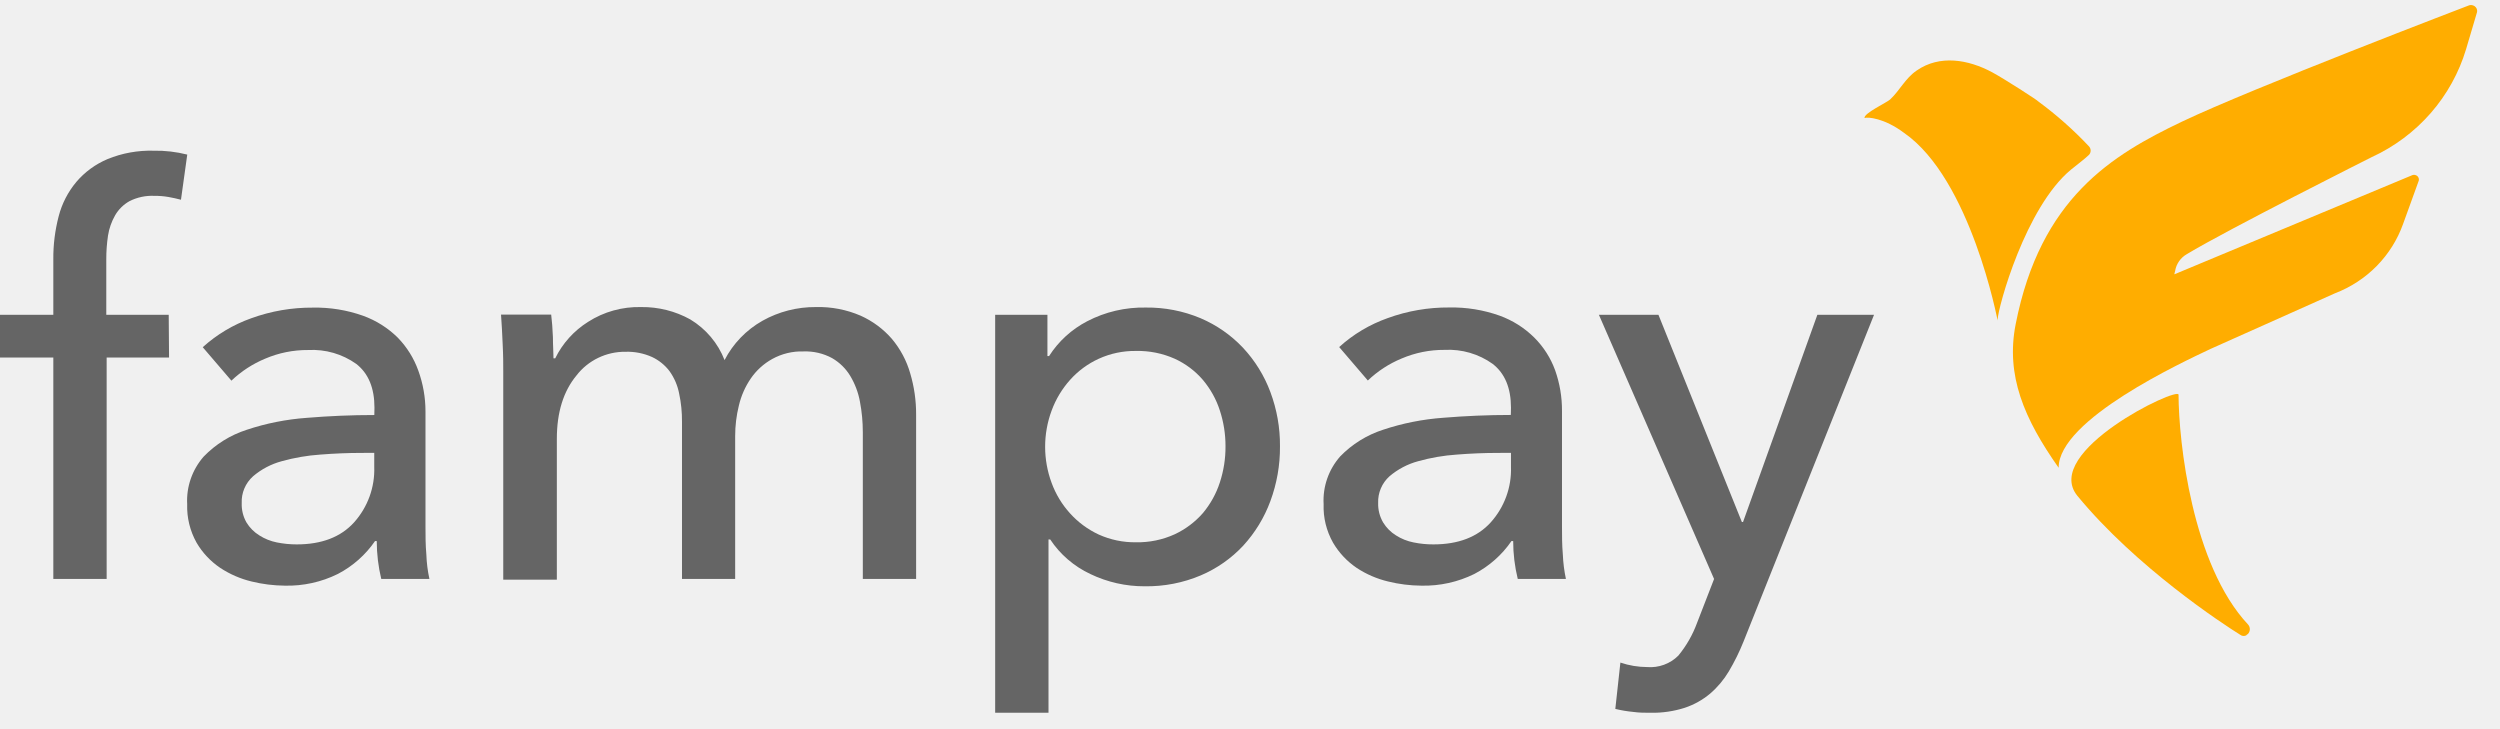
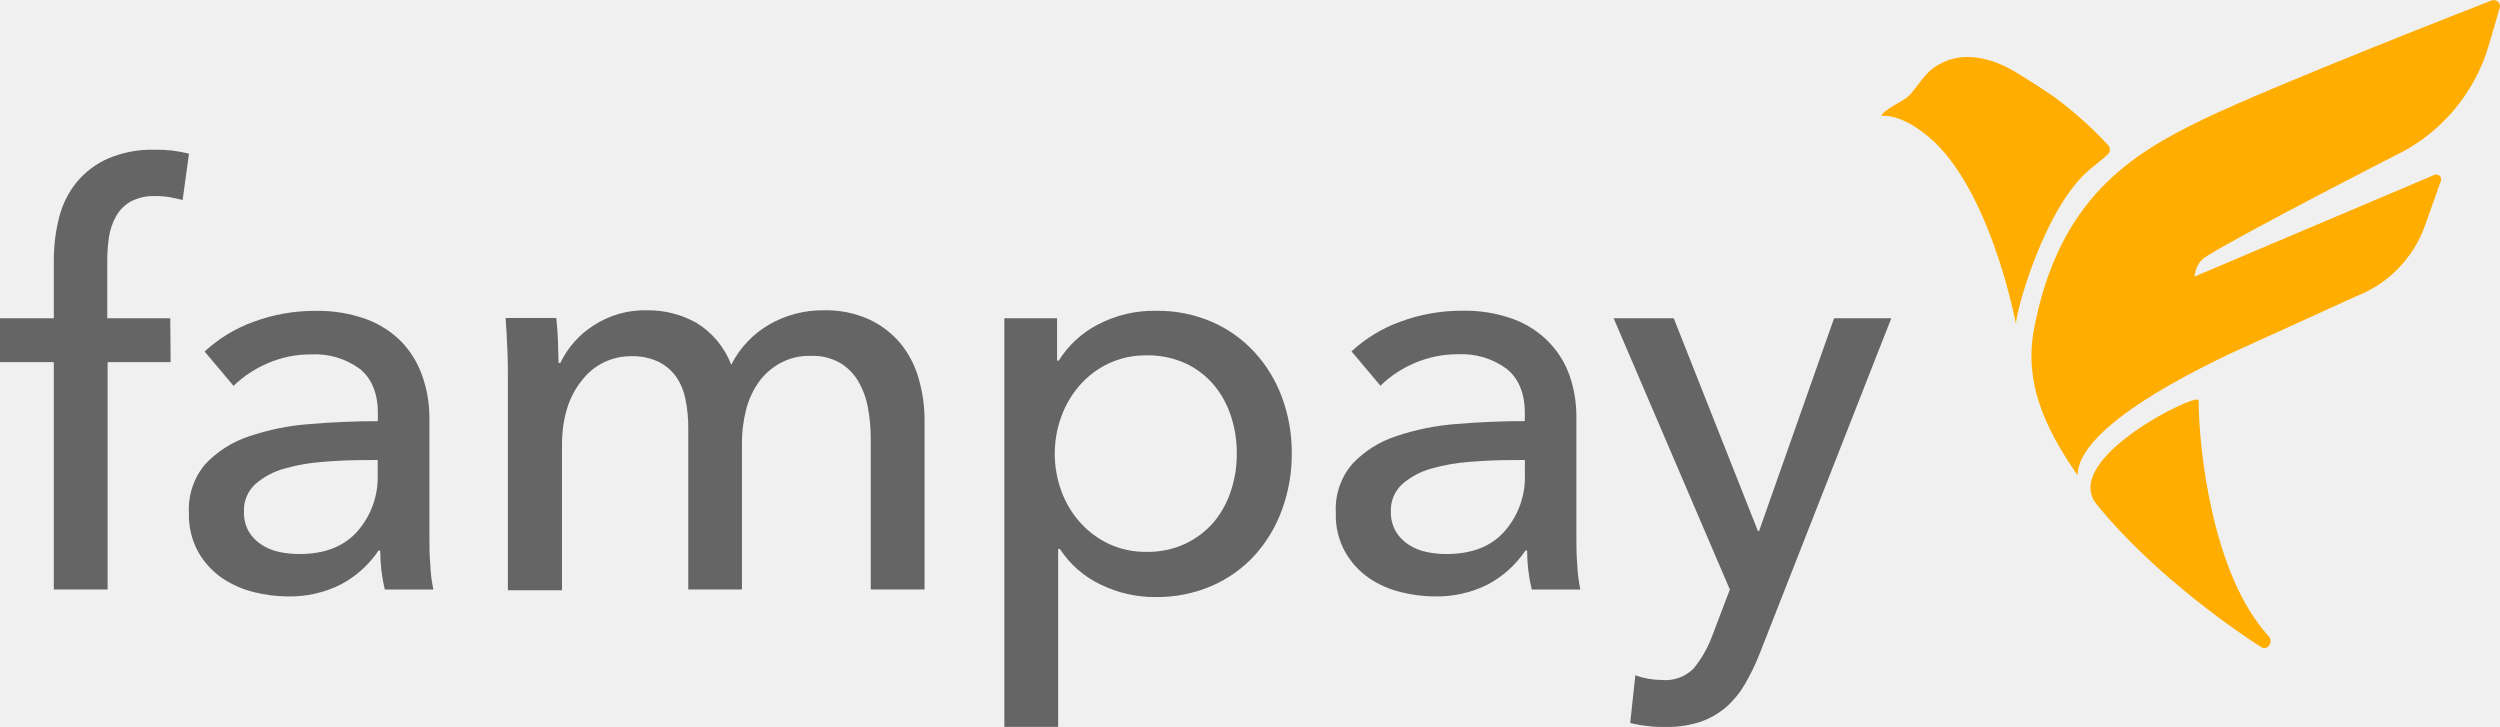
- <svg xmlns="http://www.w3.org/2000/svg" width="103" height="30" viewBox="0 0 103 30" fill="none">
-   <g clip-path="url(#clip0_95_2450)">
-     <path d="M92.555 26.172C92.516 26.195 92.47 26.205 92.424 26.202C92.378 26.199 92.334 26.183 92.298 26.154C91.587 25.713 88.008 23.369 85.587 20.427C84.111 18.611 89.756 15.906 89.756 16.263C89.762 18.193 90.308 23.267 92.626 25.737C92.672 25.791 92.696 25.861 92.693 25.932C92.691 26.003 92.662 26.071 92.611 26.122L92.555 26.16" fill="#FFAD00" />
-     <path d="M91.07 14.377L96.205 12.082C96.853 11.833 97.44 11.449 97.924 10.956C98.407 10.463 98.777 9.873 99.007 9.227L99.648 7.457C99.656 7.434 99.66 7.409 99.658 7.384C99.656 7.359 99.65 7.334 99.638 7.312C99.627 7.289 99.611 7.269 99.592 7.253C99.573 7.237 99.551 7.224 99.527 7.216C99.482 7.199 99.432 7.199 99.388 7.216L89.582 11.302L89.618 11.148C89.642 11.007 89.699 10.873 89.783 10.755C89.866 10.638 89.975 10.54 90.101 10.469C91.761 9.465 97.71 6.476 97.71 6.476C98.644 6.048 99.473 5.429 100.144 4.661C100.815 3.893 101.312 2.994 101.603 2.023L102.051 0.511C102.066 0.451 102.057 0.387 102.026 0.333C101.994 0.279 101.943 0.239 101.883 0.221C101.831 0.203 101.775 0.203 101.724 0.221C101.724 0.221 92.771 3.639 89.892 5.014C87.013 6.389 84.067 8.156 83.045 13.359C82.631 15.465 83.39 17.25 84.816 19.272C84.81 17.285 89.927 14.92 91.07 14.377Z" fill="#FFAD00" />
-     <path d="M78.445 5.473C77.632 4.863 76.942 4.811 76.82 4.863C76.767 4.675 77.754 4.216 77.875 4.097C78.273 3.723 78.497 3.227 78.964 2.908C79.915 2.246 81.09 2.449 82.076 2.977C82.578 3.247 83.96 4.138 83.981 4.182C84.733 4.736 85.433 5.356 86.071 6.036C86.112 6.083 86.135 6.143 86.135 6.205C86.135 6.268 86.112 6.328 86.071 6.375C85.838 6.596 85.611 6.752 85.327 6.987C83.449 8.537 82.318 12.663 82.301 13.173C82.301 13.194 82.301 13.205 82.301 13.205C82.301 13.205 81.199 7.379 78.445 5.473Z" fill="#FFAD00" />
-     <path d="M6.965 14.731H4.394V23.851H2.197V14.731H0V12.97H2.197V10.689C2.191 10.089 2.266 9.49 2.418 8.908C2.552 8.39 2.8 7.908 3.145 7.495C3.492 7.087 3.932 6.765 4.429 6.555C5.032 6.308 5.681 6.191 6.334 6.209C6.799 6.201 7.264 6.255 7.715 6.369L7.456 8.229C7.284 8.185 7.113 8.145 6.942 8.116C6.747 8.082 6.549 8.067 6.351 8.069C5.999 8.054 5.649 8.129 5.336 8.287C5.089 8.425 4.886 8.625 4.745 8.867C4.596 9.127 4.496 9.411 4.45 9.706C4.402 10.03 4.378 10.356 4.379 10.684V12.97H6.951L6.965 14.731Z" fill="#656565" />
-     <path d="M15.428 16.797C15.428 15.986 15.179 15.386 14.681 14.995C14.106 14.585 13.405 14.382 12.697 14.421C12.087 14.416 11.484 14.538 10.925 14.777C10.408 14.992 9.937 15.299 9.534 15.683L8.353 14.305C8.932 13.78 9.612 13.375 10.352 13.112C11.164 12.817 12.023 12.668 12.889 12.674C13.592 12.66 14.293 12.773 14.955 13.008C15.497 13.203 15.987 13.513 16.393 13.916C16.768 14.304 17.055 14.765 17.235 15.271C17.43 15.809 17.53 16.376 17.53 16.948V21.692C17.53 22.057 17.53 22.446 17.566 22.852C17.578 23.189 17.62 23.524 17.692 23.853H15.708C15.585 23.342 15.523 22.818 15.522 22.292H15.451C15.061 22.86 14.535 23.326 13.919 23.647C13.242 23.982 12.492 24.147 11.734 24.129C11.273 24.125 10.814 24.068 10.367 23.958C9.904 23.847 9.466 23.656 9.071 23.395C8.672 23.125 8.34 22.771 8.099 22.359C7.828 21.875 7.694 21.328 7.712 20.775C7.673 20.059 7.916 19.355 8.392 18.811C8.88 18.305 9.489 17.926 10.163 17.708C10.964 17.441 11.797 17.276 12.64 17.215C13.559 17.139 14.486 17.099 15.422 17.099L15.428 16.797ZM14.89 18.66C14.344 18.66 13.78 18.683 13.195 18.729C12.658 18.766 12.125 18.857 11.607 19.002C11.171 19.119 10.767 19.332 10.426 19.623C10.271 19.762 10.148 19.933 10.068 20.123C9.987 20.314 9.95 20.52 9.959 20.726C9.948 21.006 10.017 21.285 10.157 21.529C10.288 21.743 10.468 21.924 10.683 22.057C10.903 22.198 11.149 22.297 11.406 22.348C11.676 22.402 11.951 22.43 12.227 22.429C13.255 22.429 14.042 22.126 14.589 21.521C15.152 20.891 15.448 20.074 15.419 19.237V18.657L14.89 18.66Z" fill="#656565" />
-     <path d="M24.23 13.26C24.878 12.844 25.64 12.632 26.415 12.651C27.123 12.642 27.821 12.817 28.438 13.159C29.085 13.549 29.582 14.139 29.852 14.836C30.201 14.157 30.745 13.593 31.417 13.214C32.086 12.839 32.844 12.645 33.614 12.651C34.249 12.634 34.88 12.756 35.462 13.008C35.956 13.23 36.394 13.556 36.746 13.962C37.094 14.377 37.351 14.858 37.499 15.375C37.666 15.934 37.748 16.514 37.744 17.096V23.851H35.548V17.81C35.548 17.385 35.509 16.962 35.429 16.545C35.361 16.172 35.226 15.815 35.031 15.489C34.849 15.186 34.592 14.934 34.284 14.755C33.923 14.559 33.515 14.464 33.103 14.479C32.654 14.465 32.21 14.573 31.818 14.789C31.463 14.986 31.16 15.261 30.933 15.593C30.701 15.932 30.535 16.309 30.442 16.707C30.34 17.12 30.288 17.544 30.289 17.969V23.851H28.098V17.372C28.101 16.982 28.062 16.593 27.98 16.211C27.916 15.88 27.781 15.567 27.584 15.291C27.397 15.044 27.152 14.845 26.87 14.711C26.526 14.556 26.149 14.481 25.771 14.493C25.38 14.489 24.994 14.575 24.643 14.745C24.293 14.914 23.987 15.162 23.752 15.468C23.211 16.121 22.942 16.989 22.942 18.08V23.883H20.734V15.306C20.734 15.016 20.734 14.638 20.71 14.18C20.687 13.722 20.672 13.309 20.642 12.961H22.709C22.743 13.238 22.766 13.548 22.78 13.893C22.78 14.238 22.804 14.525 22.804 14.763H22.875C23.175 14.148 23.645 13.627 24.23 13.26Z" fill="#656565" />
-     <path d="M43.198 29.364H41.001V12.97H43.154V14.67H43.222C43.608 14.064 44.151 13.568 44.795 13.234C45.538 12.847 46.37 12.654 47.211 12.671C47.983 12.662 48.75 12.811 49.461 13.109C50.123 13.391 50.718 13.805 51.209 14.325C51.704 14.855 52.089 15.477 52.34 16.153C52.608 16.87 52.742 17.629 52.735 18.393C52.741 19.161 52.607 19.923 52.34 20.645C52.092 21.322 51.711 21.946 51.221 22.481C50.732 23.005 50.136 23.423 49.472 23.706C48.744 24.014 47.957 24.167 47.163 24.155C46.388 24.159 45.622 23.986 44.925 23.651C44.25 23.335 43.677 22.842 43.269 22.226H43.198V29.364ZM50.491 18.384C50.492 17.885 50.414 17.389 50.258 16.913C50.11 16.452 49.872 16.024 49.558 15.651C49.241 15.282 48.846 14.985 48.401 14.781C47.898 14.557 47.352 14.447 46.8 14.459C46.271 14.452 45.748 14.562 45.268 14.781C44.817 14.987 44.415 15.284 44.087 15.651C43.756 16.021 43.498 16.45 43.328 16.913C42.97 17.877 42.97 18.935 43.328 19.899C43.497 20.361 43.755 20.786 44.087 21.152C44.417 21.518 44.818 21.814 45.268 22.023C45.748 22.24 46.272 22.349 46.8 22.342C47.352 22.353 47.9 22.24 48.401 22.011C48.844 21.803 49.238 21.506 49.558 21.141C49.871 20.767 50.109 20.337 50.258 19.876C50.416 19.394 50.495 18.89 50.491 18.384Z" fill="#656565" />
-     <path d="M62.252 16.797C62.252 15.986 62.002 15.386 61.502 14.995C60.927 14.582 60.225 14.377 59.515 14.415C58.905 14.411 58.302 14.533 57.743 14.772C57.227 14.986 56.756 15.293 56.355 15.677L55.174 14.299C55.752 13.773 56.432 13.368 57.173 13.106C57.985 12.81 58.844 12.662 59.709 12.668C60.413 12.654 61.114 12.767 61.776 13.002C62.318 13.197 62.808 13.507 63.214 13.91C63.597 14.293 63.89 14.754 64.073 15.259C64.263 15.799 64.358 16.366 64.354 16.936V21.692C64.354 22.057 64.354 22.446 64.389 22.852C64.403 23.189 64.446 23.524 64.516 23.853H62.532C62.407 23.342 62.343 22.818 62.343 22.292H62.272C61.883 22.86 61.358 23.325 60.743 23.647C60.066 23.981 59.315 24.147 58.558 24.129C58.097 24.126 57.638 24.068 57.191 23.958C56.727 23.847 56.287 23.657 55.892 23.395C55.493 23.124 55.161 22.769 54.92 22.356C54.647 21.872 54.513 21.325 54.533 20.772C54.493 20.055 54.736 19.352 55.212 18.808C55.701 18.302 56.31 17.923 56.984 17.705C57.785 17.438 58.618 17.273 59.461 17.212C60.383 17.136 61.31 17.096 62.246 17.096L62.252 16.797ZM61.711 18.66C61.168 18.66 60.601 18.683 60.017 18.729C59.479 18.766 58.947 18.857 58.428 19.002C57.992 19.12 57.589 19.332 57.247 19.623C57.092 19.762 56.97 19.933 56.89 20.124C56.809 20.314 56.772 20.52 56.78 20.726C56.772 21.007 56.844 21.285 56.987 21.529C57.118 21.743 57.298 21.924 57.513 22.057C57.734 22.199 57.98 22.297 58.239 22.348C58.508 22.403 58.782 22.43 59.057 22.429C60.084 22.429 60.872 22.126 61.419 21.521C61.983 20.892 62.281 20.075 62.252 19.237V18.657L61.711 18.66Z" fill="#656565" />
-     <path d="M71.765 21.506H71.813L74.875 12.97H77.21L71.833 26.433C71.663 26.857 71.461 27.267 71.228 27.66C71.022 28.006 70.761 28.317 70.454 28.58C70.148 28.836 69.796 29.033 69.415 29.16C68.959 29.306 68.481 29.376 68.001 29.366C67.767 29.366 67.528 29.366 67.289 29.331C67.04 29.308 66.793 29.266 66.551 29.207L66.76 27.298C67.115 27.419 67.487 27.481 67.862 27.483C68.098 27.502 68.335 27.469 68.557 27.388C68.779 27.307 68.98 27.179 69.146 27.013C69.478 26.61 69.738 26.155 69.917 25.667L70.62 23.854L65.875 12.97H68.328L71.765 21.506Z" fill="#656565" />
+ <svg xmlns="http://www.w3.org/2000/svg" viewBox="0 0 345.65 100.5">
+   <defs>
+     <style>.cls-1{fill:#ffad00;}.cls-2{fill:#656565;}</style>
+   </defs>
+   <g id="Layer_2" data-name="Layer 2">
+     <g id="Layer_1-2" data-name="Layer 1">
+       <g id="Group">
+         <g id="Path-3">
+           <path class="cls-1" d="M313.46,89.5a.77.77,0,0,1-.87-.06c-2.41-1.52-14.53-9.6-22.73-19.74-5-6.26,14.12-15.58,14.12-14.35C304,62,305.85,79.49,313.7,88a1,1,0,0,1-.05,1.33l-.19.13" />
+         </g>
+         <g id="Path-4">
+           <path class="cls-1" d="M308.43,48.85l17.39-7.91a16.37,16.37,0,0,0,9.49-9.84L337.48,25a.65.65,0,0,0-.41-.83.64.64,0,0,0-.47,0L303.39,38.25l.12-.53a3.37,3.37,0,0,1,1.64-2.34c5.62-3.46,25.77-13.76,25.77-13.76A24.61,24.61,0,0,0,344.1,6.27l1.52-5.21a.84.84,0,0,0-.57-1,.83.83,0,0,0-.54,0s-30.32,11.78-40.07,16.52-19.73,10.83-23.19,28.76c-1.4,7.26,1.17,13.41,6,20.38C287.23,58.87,304.56,50.72,308.43,48.85Z" />
+         </g>
+         <g id="Combined_Shape-2" data-name="Combined Shape-2">
+           <path class="cls-1" d="M265.67,18.16c-2.75-2.1-5.09-2.28-5.5-2.1-.18-.65,3.16-2.23,3.57-2.64,1.35-1.29,2.11-3,3.69-4.1,3.22-2.28,7.2-1.58,10.54.24,1.7.93,6.38,4,6.45,4.15a52.34,52.34,0,0,1,7.08,6.39.9.9,0,0,1,0,1.17c-.79.76-1.56,1.3-2.52,2.11-6.36,5.34-10.19,19.56-10.25,21.32,0,.07,0,.11,0,.11S275,24.73,265.67,18.16Z" />
+         </g>
+       </g>
+       <path class="cls-2" d="M23.59,50.07H14.88V81.5H7.44V50.07H0V44H7.44V36.14A23.75,23.75,0,0,1,8.19,30a12.6,12.6,0,0,1,2.46-4.87A11.72,11.72,0,0,1,15,21.89a15.61,15.61,0,0,1,6.45-1.19,17.47,17.47,0,0,1,4.68.55l-.88,6.41c-.58-.15-1.16-.29-1.74-.39a10.72,10.72,0,0,0-2-.16,6.88,6.88,0,0,0-3.44.75,5.37,5.37,0,0,0-2,2,8.48,8.48,0,0,0-1,2.89,23,23,0,0,0-.24,3.37V44h8.71Z" />
+       <path class="cls-2" d="M52.25,57.19q0-4.19-2.53-6.21A10.46,10.46,0,0,0,43,49a14.75,14.75,0,0,0-6,1.23,15.35,15.35,0,0,0-4.71,3.12l-4-4.75a20,20,0,0,1,6.77-4.11,24.28,24.28,0,0,1,8.59-1.51,19.54,19.54,0,0,1,7,1.15,13.34,13.34,0,0,1,4.87,3.13,13,13,0,0,1,2.85,4.67,17.3,17.3,0,0,1,1,5.78V74.06c0,1.26,0,2.6.12,4a19.89,19.89,0,0,0,.43,3.45H53.2a23.52,23.52,0,0,1-.63-5.38h-.24a14.43,14.43,0,0,1-5.19,4.67,15.63,15.63,0,0,1-7.4,1.66,19.66,19.66,0,0,1-4.63-.59,13.69,13.69,0,0,1-4.39-1.94,11,11,0,0,1-3.29-3.57,10.59,10.59,0,0,1-1.31-5.46,9.61,9.61,0,0,1,2.3-6.77,14.57,14.57,0,0,1,6-3.8,33.86,33.86,0,0,1,8.39-1.7c3.11-.26,6.25-.4,9.42-.4Zm-1.82,6.42c-1.85,0-3.76.08-5.74.24a26.26,26.26,0,0,0-5.38.94,10.22,10.22,0,0,0-4,2.14,4.85,4.85,0,0,0-1.58,3.8,5.24,5.24,0,0,0,.67,2.77,5.53,5.53,0,0,0,1.78,1.82,7,7,0,0,0,2.45,1,13.45,13.45,0,0,0,2.78.28q5.22,0,8-3.13a11.34,11.34,0,0,0,2.81-7.87v-2Z" />
+       <path class="cls-2" d="M82.06,45a12.94,12.94,0,0,1,7.4-2.1,13.58,13.58,0,0,1,6.85,1.75,11.63,11.63,0,0,1,4.79,5.78,13.44,13.44,0,0,1,5.3-5.59,14.8,14.8,0,0,1,7.44-1.94,14.59,14.59,0,0,1,6.26,1.23,12.59,12.59,0,0,1,4.35,3.29A13.37,13.37,0,0,1,127,52.29a20.63,20.63,0,0,1,.83,5.93V81.5h-7.44V60.68a23.48,23.48,0,0,0-.4-4.36,11.12,11.12,0,0,0-1.35-3.64,7.21,7.21,0,0,0-2.53-2.53,7.7,7.7,0,0,0-4-.95,8.35,8.35,0,0,0-4.35,1.07,8.87,8.87,0,0,0-3,2.77,11.45,11.45,0,0,0-1.66,3.84,18.17,18.17,0,0,0-.52,4.35V81.5H95.16V59.17a18.59,18.59,0,0,0-.4-4A8.16,8.16,0,0,0,93.42,52,6.6,6.6,0,0,0,91,50a8.27,8.27,0,0,0-3.72-.75,8.46,8.46,0,0,0-6.84,3.36c-1.83,2.25-2.74,5.24-2.74,9v20H70.22V52.05c0-1,0-2.3-.08-3.88s-.13-3-.23-4.2h7q.17,1.43.24,3.21c0,1.19.08,2.18.08,3h.24A12.64,12.64,0,0,1,82.06,45Z" />
+       <path class="cls-2" d="M146.3,100.5h-7.44V44h7.29v5.86h.23a14,14,0,0,1,5.33-4.95,16.71,16.71,0,0,1,8.18-1.94,18.84,18.84,0,0,1,7.62,1.51,17.57,17.57,0,0,1,5.92,4.19,18.87,18.87,0,0,1,3.83,6.3,21.79,21.79,0,0,1,1.34,7.72,22.17,22.17,0,0,1-1.34,7.76,19.1,19.1,0,0,1-3.79,6.33A17.46,17.46,0,0,1,167.55,81a19.08,19.08,0,0,1-7.82,1.55,17,17,0,0,1-7.58-1.74,13.74,13.74,0,0,1-5.61-4.91h-.24ZM171,62.66a16.38,16.38,0,0,0-.79-5.07,12.93,12.93,0,0,0-2.37-4.35,11.46,11.46,0,0,0-3.92-3,12.52,12.52,0,0,0-5.42-1.11,12,12,0,0,0-5.19,1.11,12.17,12.17,0,0,0-4,3,13.57,13.57,0,0,0-2.57,4.35,15,15,0,0,0,0,10.29,13.22,13.22,0,0,0,2.57,4.32,12.48,12.48,0,0,0,4,3,12,12,0,0,0,5.19,1.1,12.24,12.24,0,0,0,5.42-1.14,12,12,0,0,0,3.92-3,13.07,13.07,0,0,0,2.37-4.36A16.27,16.27,0,0,0,171,62.66Z" />
+       <path class="cls-2" d="M210.83,57.19q0-4.19-2.54-6.21a10.46,10.46,0,0,0-6.73-2,14.78,14.78,0,0,0-6,1.23,15.18,15.18,0,0,0-4.7,3.12l-4-4.75a19.85,19.85,0,0,1,6.77-4.11,24.2,24.2,0,0,1,8.59-1.51,19.48,19.48,0,0,1,7,1.15,13.34,13.34,0,0,1,4.87,3.13A12.76,12.76,0,0,1,217,51.89a17.3,17.3,0,0,1,.95,5.78V74.06c0,1.26,0,2.6.12,4a20.92,20.92,0,0,0,.43,3.45h-6.72a23,23,0,0,1-.64-5.38h-.24a14.48,14.48,0,0,1-5.18,4.67,15.66,15.66,0,0,1-7.4,1.66,19.59,19.59,0,0,1-4.63-.59,13.64,13.64,0,0,1-4.4-1.94A11,11,0,0,1,186,76.35a10.49,10.49,0,0,1-1.31-5.46,9.56,9.56,0,0,1,2.3-6.77,14.54,14.54,0,0,1,6-3.8,33.86,33.86,0,0,1,8.39-1.7c3.12-.26,6.26-.4,9.43-.4ZM209,63.61c-1.84,0-3.76.08-5.74.24a26.39,26.39,0,0,0-5.38.94,10.29,10.29,0,0,0-4,2.14,4.88,4.88,0,0,0-1.58,3.8A5.24,5.24,0,0,0,193,73.5a5.53,5.53,0,0,0,1.78,1.82,7,7,0,0,0,2.46,1,13.35,13.35,0,0,0,2.77.28q5.22,0,8-3.13a11.3,11.3,0,0,0,2.82-7.87v-2Z" />
+       <path class="cls-2" d="M243.05,73.42h.16L253.58,44h7.91l-18.21,46.4a30.9,30.9,0,0,1-2.05,4.23,12.78,12.78,0,0,1-2.62,3.17,10.81,10.81,0,0,1-3.52,2,14.56,14.56,0,0,1-4.79.71c-.79,0-1.6,0-2.41-.12a17.45,17.45,0,0,1-2.5-.43l.71-6.58a11.57,11.57,0,0,0,3.73.64,5.49,5.49,0,0,0,4.35-1.62,16,16,0,0,0,2.61-4.64l2.38-6.25L223.1,44h8.31Z" />
+     </g>
  </g>
-   <defs>
-     <clipPath id="clip0_95_2450">
-       <rect width="102.06" height="29.16" fill="white" transform="translate(0 0.203613)" />
-     </clipPath>
-   </defs>
</svg>
